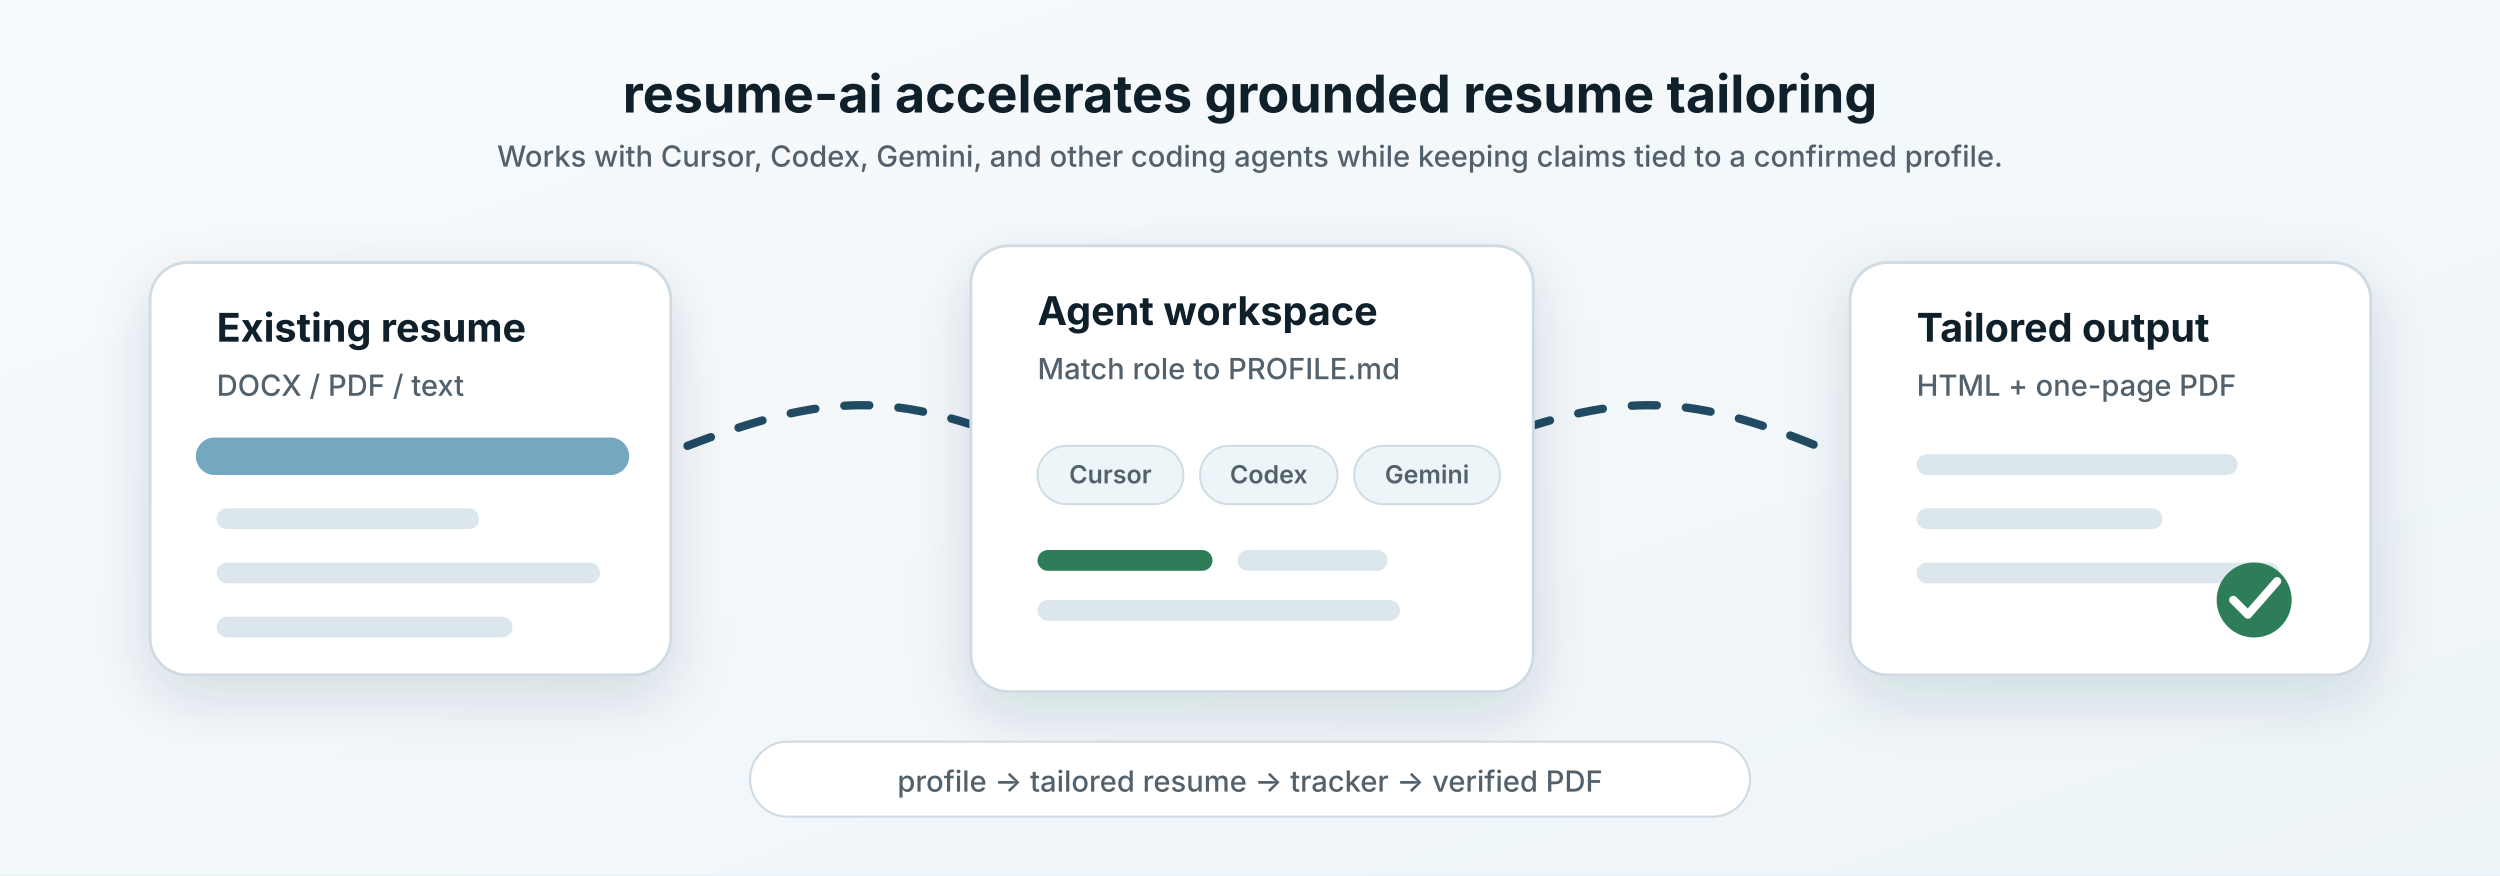
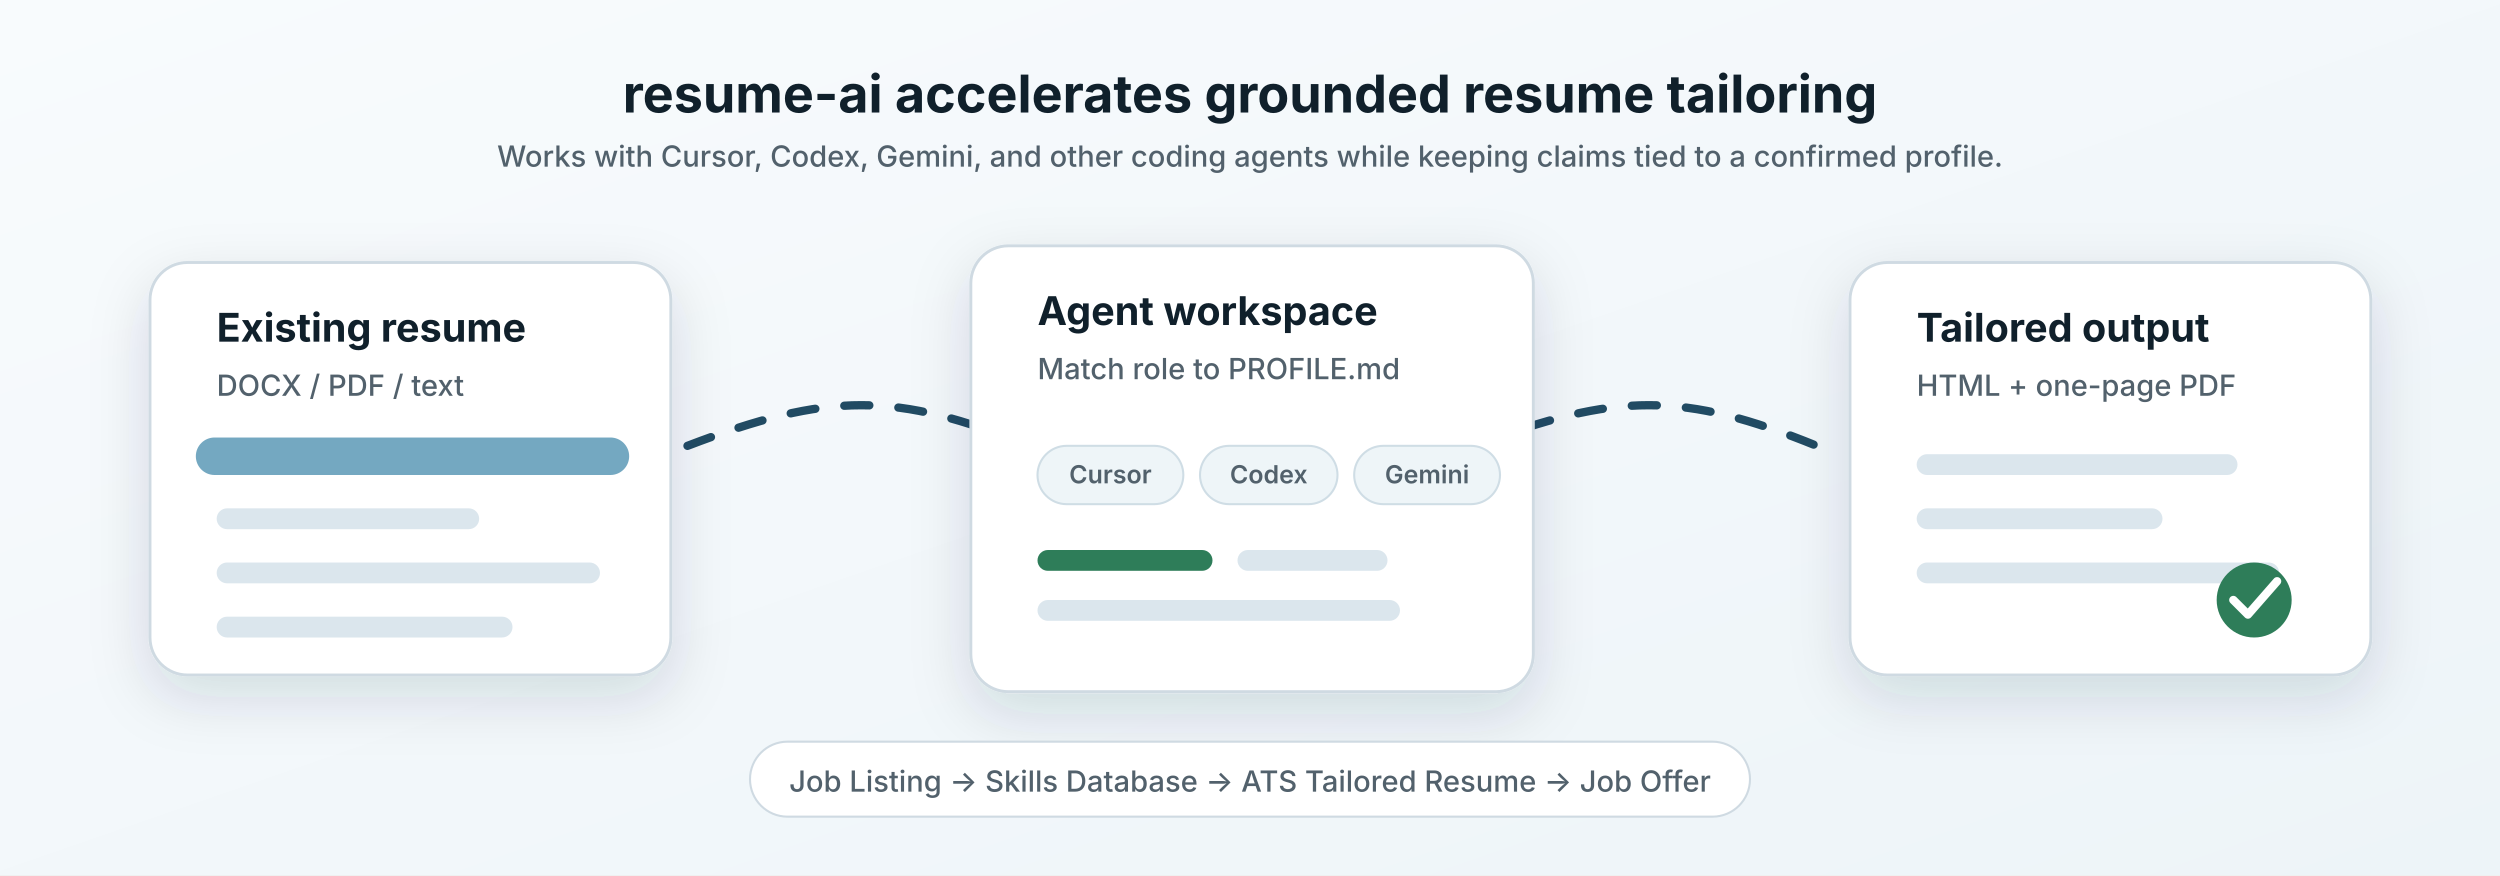
<svg xmlns="http://www.w3.org/2000/svg" width="1200" height="420" viewBox="0 0 1200 420" role="img" aria-labelledby="title desc">
  <defs>
    <linearGradient id="bg" x1="0" x2="1" y1="0" y2="1">
      <stop offset="0%" stop-color="#f8fbfd" />
      <stop offset="100%" stop-color="#edf4f8" />
    </linearGradient>
    <filter id="shadow" x="-20%" y="-20%" width="140%" height="140%">
      <feDropShadow dx="0" dy="10" stdDeviation="14" flood-color="#102a3a" flood-opacity="0.14" />
    </filter>
    <style>
      .title { font: 700 25px system-ui, -apple-system, Segoe UI, sans-serif; fill: #10202b; }
      .label { font: 700 19px system-ui, -apple-system, Segoe UI, sans-serif; fill: #10202b; }
      .small { font: 500 14px system-ui, -apple-system, Segoe UI, sans-serif; fill: #52616c; }
      .tiny { font: 600 12px system-ui, -apple-system, Segoe UI, sans-serif; fill: #52616c; }
      .card { fill: #ffffff; stroke: #cfdae2; stroke-width: 1.4; rx: 18; filter: url(#shadow); }
      .accent { fill: #214b63; }
      .ok { fill: #2e7d59; }
      .line { stroke: #214b63; stroke-width: 4; stroke-linecap: round; fill: none; stroke-dasharray: 12 14; }
      .pulse { animation: pulse 2.8s ease-in-out infinite; transform-origin: center; }
      .float { animation: float 4s ease-in-out infinite; }
      .float2 { animation: float 4s ease-in-out infinite; animation-delay: .7s; }
      .scan { animation: scan 3.4s ease-in-out infinite; }
      .arrow { animation: dash 1.7s linear infinite; }
      .spark { animation: spark 2.4s ease-in-out infinite; opacity: 0; }
      .spark2 { animation-delay: .5s; }
      .spark3 { animation-delay: 1s; }
      @keyframes pulse { 0%,100% { transform: scale(1); opacity: 1; } 50% { transform: scale(1.05); opacity: .86; } }
      @keyframes float { 0%,100% { transform: translateY(0); } 50% { transform: translateY(-8px); } }
      @keyframes scan { 0% { transform: translateY(0); opacity: .1; } 20%,70% { opacity: .7; } 100% { transform: translateY(112px); opacity: .1; } }
      @keyframes dash { to { stroke-dashoffset: -52; } }
      @keyframes spark { 0%,100% { opacity: 0; transform: translateY(8px) scale(.8); } 45% { opacity: 1; transform: translateY(0) scale(1); } }
    </style>
  </defs>
  <rect width="1200" height="420" fill="url(#bg)" />
  <text x="600" y="54" text-anchor="middle" class="title">resume-ai accelerates grounded resume tailoring</text>
  <text x="600" y="80" text-anchor="middle" class="small">Works with Cursor, Codex, Gemini, and other coding agents while keeping claims tied to a confirmed profile.</text>
  <path class="line arrow" d="M330 214 C398 188 430 188 494 214" />
  <path class="line arrow" d="M708 214 C776 188 808 188 872 214" />
  <g class="float">
    <rect class="card" x="72" y="126" width="250" height="198" />
    <text x="104" y="164" class="label">Existing resume</text>
    <text x="104" y="190" class="small">DOCX / PDF / text</text>
    <rect x="104" y="218" width="168" height="10" rx="5" fill="#dbe6ed" />
    <rect x="104" y="244" width="126" height="10" rx="5" fill="#dbe6ed" />
    <rect x="104" y="270" width="184" height="10" rx="5" fill="#dbe6ed" />
    <rect x="104" y="296" width="142" height="10" rx="5" fill="#dbe6ed" />
    <rect class="scan" x="94" y="210" width="208" height="18" rx="9" fill="#74a8c1" />
  </g>
  <g class="float2">
    <rect class="card" x="466" y="118" width="270" height="214" />
    <text x="498" y="156" class="label">Agent workspace</text>
    <text x="498" y="182" class="small">Match role to PROFILE.md</text>
    <g transform="translate(498 214)">
      <rect width="70" height="28" rx="14" fill="#eef5f8" stroke="#cfdde5" />
      <text x="35" y="18" text-anchor="middle" class="tiny">Cursor</text>
      <rect x="78" width="66" height="28" rx="14" fill="#eef5f8" stroke="#cfdde5" />
      <text x="111" y="18" text-anchor="middle" class="tiny">Codex</text>
      <rect x="152" width="70" height="28" rx="14" fill="#eef5f8" stroke="#cfdde5" />
      <text x="187" y="18" text-anchor="middle" class="tiny">Gemini</text>
    </g>
    <rect x="498" y="264" width="84" height="10" rx="5" class="ok" />
    <rect x="594" y="264" width="72" height="10" rx="5" fill="#dbe6ed" />
    <rect x="498" y="288" width="174" height="10" rx="5" fill="#dbe6ed" />
    <circle class="spark spark1" cx="690" cy="150" r="5" fill="#2e7d59" />
    <circle class="spark spark2" cx="706" cy="174" r="4" fill="#214b63" />
    <circle class="spark spark3" cx="688" cy="196" r="3.5" fill="#2e7d59" />
  </g>
  <g class="float">
    <rect class="card" x="888" y="126" width="250" height="198" />
    <text x="920" y="164" class="label">Tailored output</text>
    <text x="920" y="190" class="small">HTML + one-page PDF</text>
    <rect x="920" y="218" width="154" height="10" rx="5" fill="#dbe6ed" />
    <rect x="920" y="244" width="118" height="10" rx="5" fill="#dbe6ed" />
    <rect x="920" y="270" width="174" height="10" rx="5" fill="#dbe6ed" />
    <g class="pulse">
      <circle cx="1082" cy="288" r="18" class="ok" />
      <path d="M1072 288 l7 7 l14 -16" fill="none" stroke="#fff" stroke-width="4" stroke-linecap="round" stroke-linejoin="round" />
    </g>
  </g>
  <g transform="translate(360 356)">
    <rect width="480" height="36" rx="18" fill="#ffffff" stroke="#cfdae2" />
-     <text x="240" y="24" text-anchor="middle" class="small">profile -&gt; tailored resume -&gt; tracker -&gt; verified PDF</text>
+     <text x="240" y="24" text-anchor="middle" class="small">Job Listing -&gt; Skills Database -&gt; ATS Tailored Resume -&gt; Job Offer</text>
  </g>
</svg>
